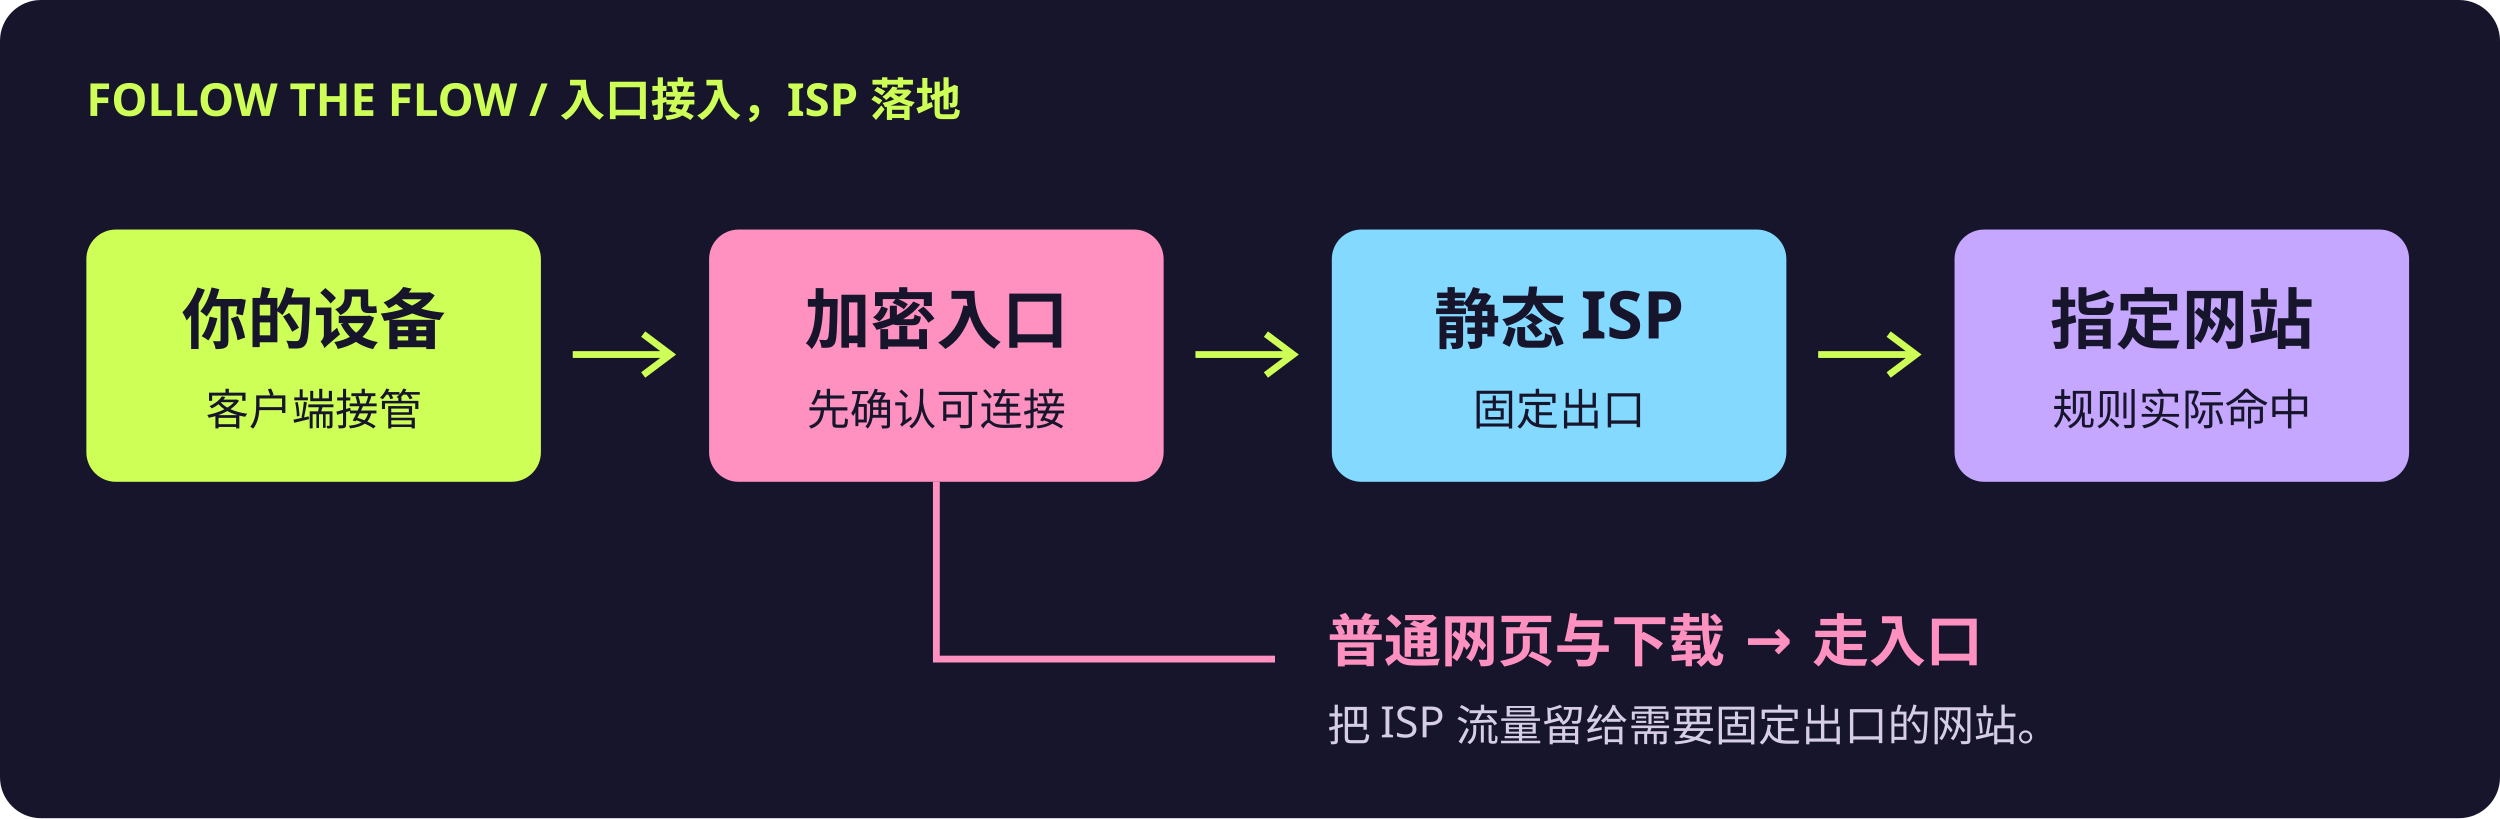
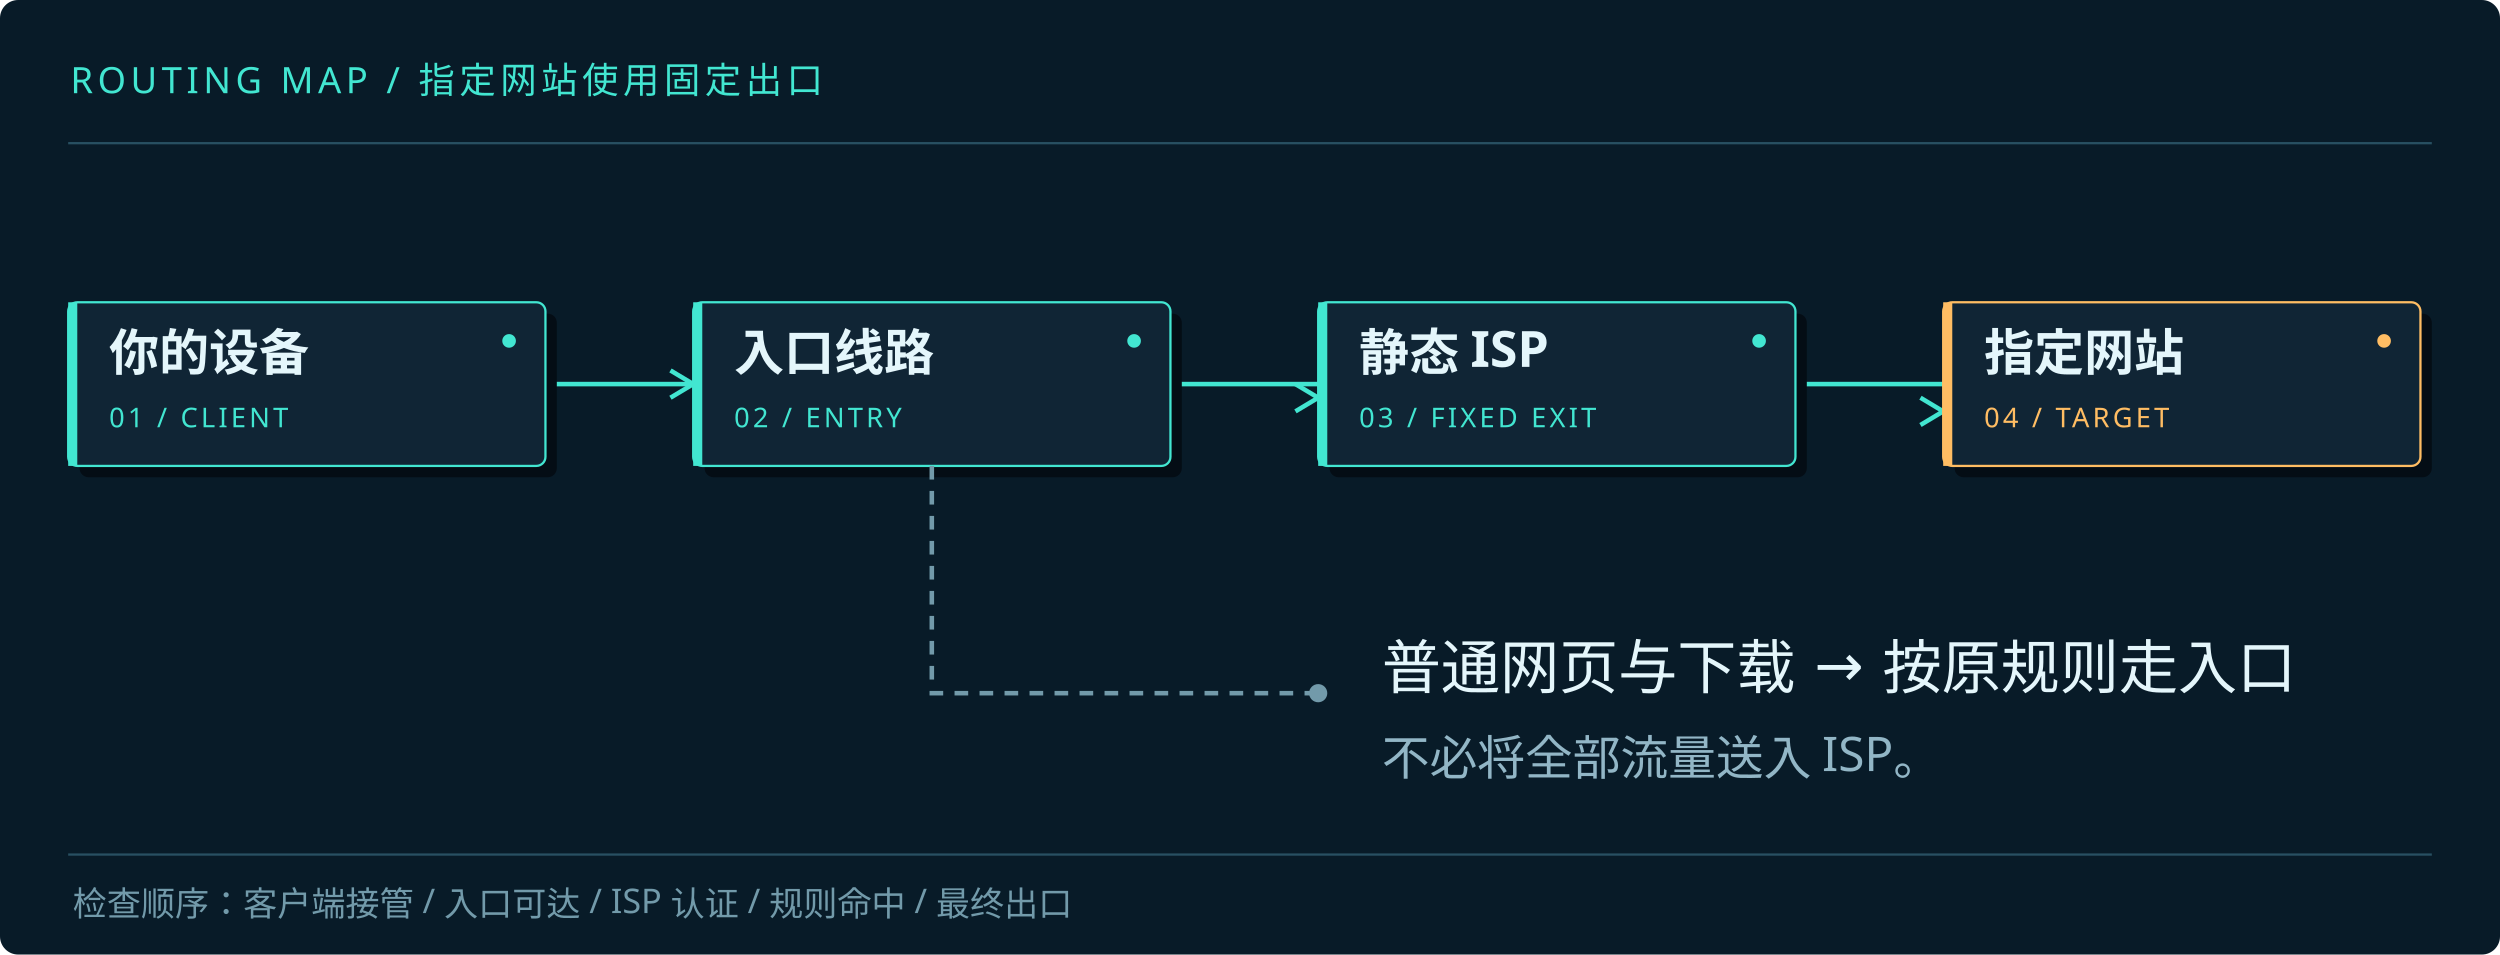
- <svg xmlns="http://www.w3.org/2000/svg" width="1100" height="360" viewBox="0 0 1100 360" role="img" aria-labelledby="t d">
+ <svg xmlns="http://www.w3.org/2000/svg" width="1100" height="420" viewBox="0 0 1100 420" role="img" aria-labelledby="t d">
  <g font-family="Microsoft YaHei,PingFang SC,sans-serif">
-     <rect width="1100" height="360" rx="18" fill="#16152b" />
-     <text x="38" y="51" font-size="20" font-weight="700" fill="#ceff57">FOLLOW THE FLOW / 入口接入，ISP 落地</text>
-     <rect x="38" y="101" width="200" height="111" rx="13" fill="#ceff57" />
-     <text x="138" y="151" text-anchor="middle" font-size="29" font-weight="900" fill="#16152b">你的设备</text>
-     <text x="138" y="187" text-anchor="middle" font-size="19" fill="#16152b">客户端接管</text>
-     <path d="M252 156h43m-12-9 12 9-12 9" fill="none" stroke="#ceff57" stroke-width="3" />
-     <rect x="312" y="101" width="200" height="111" rx="13" fill="#ff91c1" />
-     <text x="412" y="151" text-anchor="middle" font-size="29" font-weight="900" fill="#16152b">加密入口</text>
-     <text x="412" y="187" text-anchor="middle" font-size="19" fill="#16152b">先确认可连接</text>
-     <path d="M526 156h43m-12-9 12 9-12 9" fill="none" stroke="#ceff57" stroke-width="3" />
-     <rect x="586" y="101" width="200" height="111" rx="13" fill="#83d9ff" />
-     <text x="686" y="151" text-anchor="middle" font-size="29" font-weight="900" fill="#16152b">静态 ISP</text>
-     <text x="686" y="187" text-anchor="middle" font-size="19" fill="#16152b">固定出口</text>
-     <path d="M800 156h43m-12-9 12 9-12 9" fill="none" stroke="#ceff57" stroke-width="3" />
-     <rect x="860" y="101" width="200" height="111" rx="13" fill="#c5a7ff" />
-     <text x="960" y="151" text-anchor="middle" font-size="29" font-weight="900" fill="#16152b">指定网站</text>
-     <text x="960" y="187" text-anchor="middle" font-size="19" fill="#16152b">规则实际命中</text>
-     <path d="M412 212V290H561" fill="none" stroke="#ff91c1" stroke-width="3" />
-     <text x="584" y="291" font-size="25" font-weight="700" fill="#ff91c1">普通网页与下载 → 走入口</text>
-     <text x="584" y="326" font-size="19" fill="#d6cee7">把 ISP 流量留给需要固定出口的网站。</text>
+     <rect width="1100" height="420" rx="8" fill="#081b28" />
+     <text x="31" y="41" font-size="16" letter-spacing="2" fill="#42e6d1">ROUTING MAP / 指定网站使用固定出口</text>
+     <path d="M30 63H1070" stroke="#285062" />
+     <path d="M240 169H305M515 169H580M790 169H855" stroke="#42e6d1" stroke-width="2" />
+     <path d="m295 163 10 6-10 6m275-6 10 6-10 6m275-6 10 6-10 6" fill="none" stroke="#42e6d1" stroke-width="2" />
+     <rect x="35" y="138" width="210" height="72" rx="4" fill="#040d15" />
+     <rect x="30" y="133" width="210" height="72" rx="4" fill="#102535" stroke="#42e6d1" />
+     <rect x="30" y="133" width="4" height="72" fill="#42e6d1" />
+     <circle cx="224" cy="150" r="3" fill="#42e6d1" />
+     <text x="48" y="163" font-size="22" font-weight="700" fill="#e4f6fb">你的设备</text>
+     <text x="48" y="188" font-size="12" letter-spacing="1.4" fill="#42e6d1">01 / CLIENT</text>
+     <rect x="310" y="138" width="210" height="72" rx="4" fill="#040d15" />
+     <rect x="305" y="133" width="210" height="72" rx="4" fill="#102535" stroke="#42e6d1" />
+     <rect x="305" y="133" width="4" height="72" fill="#42e6d1" />
+     <circle cx="499" cy="150" r="3" fill="#42e6d1" />
+     <text x="323" y="163" font-size="22" font-weight="700" fill="#e4f6fb">入口线路</text>
+     <text x="323" y="188" font-size="12" letter-spacing="1.4" fill="#42e6d1">02 / ENTRY</text>
+     <rect x="585" y="138" width="210" height="72" rx="4" fill="#040d15" />
+     <rect x="580" y="133" width="210" height="72" rx="4" fill="#102535" stroke="#42e6d1" />
+     <rect x="580" y="133" width="4" height="72" fill="#42e6d1" />
+     <circle cx="774" cy="150" r="3" fill="#42e6d1" />
+     <text x="598" y="163" font-size="22" font-weight="700" fill="#e4f6fb">静态 ISP</text>
+     <text x="598" y="188" font-size="12" letter-spacing="1.4" fill="#42e6d1">03 / FIXED EXIT</text>
+     <rect x="860" y="138" width="210" height="72" rx="4" fill="#040d15" />
+     <rect x="855" y="133" width="210" height="72" rx="4" fill="#102535" stroke="#ffbd63" />
+     <rect x="855" y="133" width="4" height="72" fill="#ffbd63" />
+     <circle cx="1049" cy="150" r="3" fill="#ffbd63" />
+     <text x="873" y="163" font-size="22" font-weight="700" fill="#e4f6fb">指定网站</text>
+     <text x="873" y="188" font-size="12" letter-spacing="1.4" fill="#ffbd63">04 / TARGET</text>
+     <path d="M410 205V305H580" fill="none" stroke="#729aaa" stroke-width="2" stroke-dasharray="6 5" />
+     <circle cx="580" cy="305" r="4" fill="#729aaa" />
+     <text x="608" y="303" font-size="26" fill="#e4f6fb">普通网页与下载 → 按原规则走入口</text>
+     <text x="608" y="341" font-size="21" fill="#92b6c6">不必将全部流量送入 ISP。</text>
+     <path d="M30 376H1070" stroke="#285062" />
+     <text x="32" y="403" font-size="15" fill="#729aaa">检查顺序：客户端接管 / 入口可达 / ISP 认证 / 规则命中 / 最终出口</text>
  </g>
</svg>
